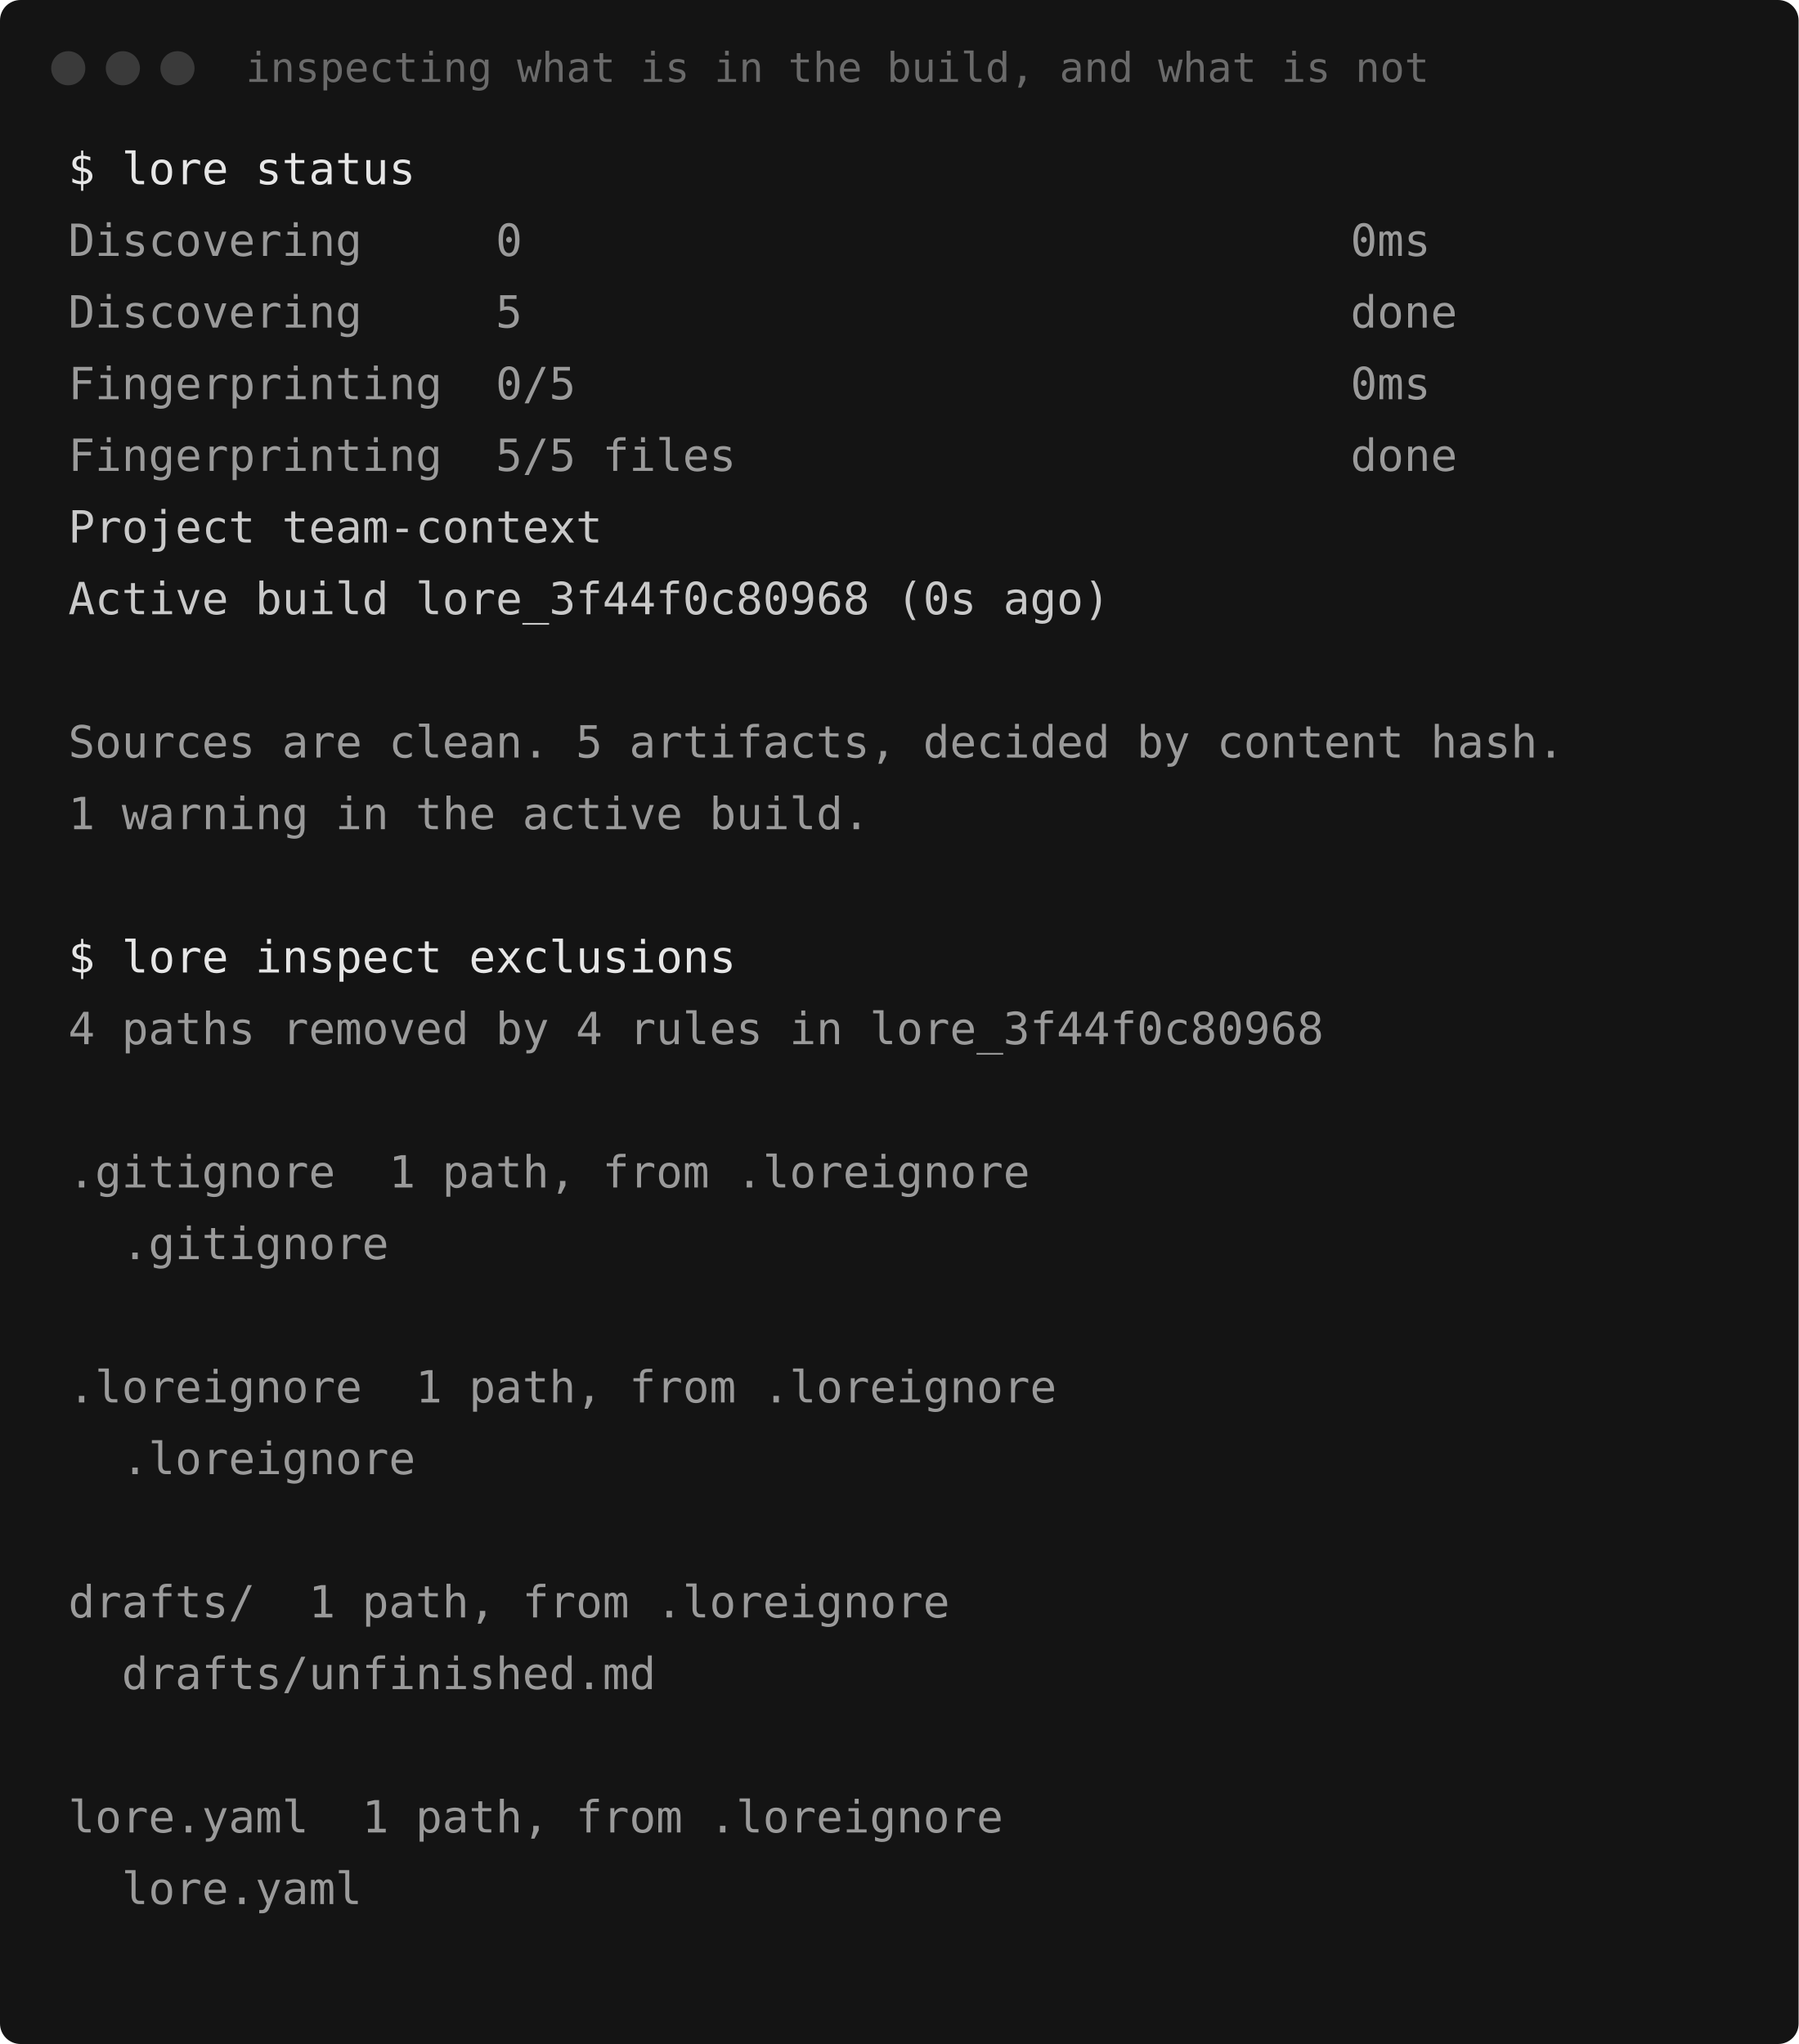
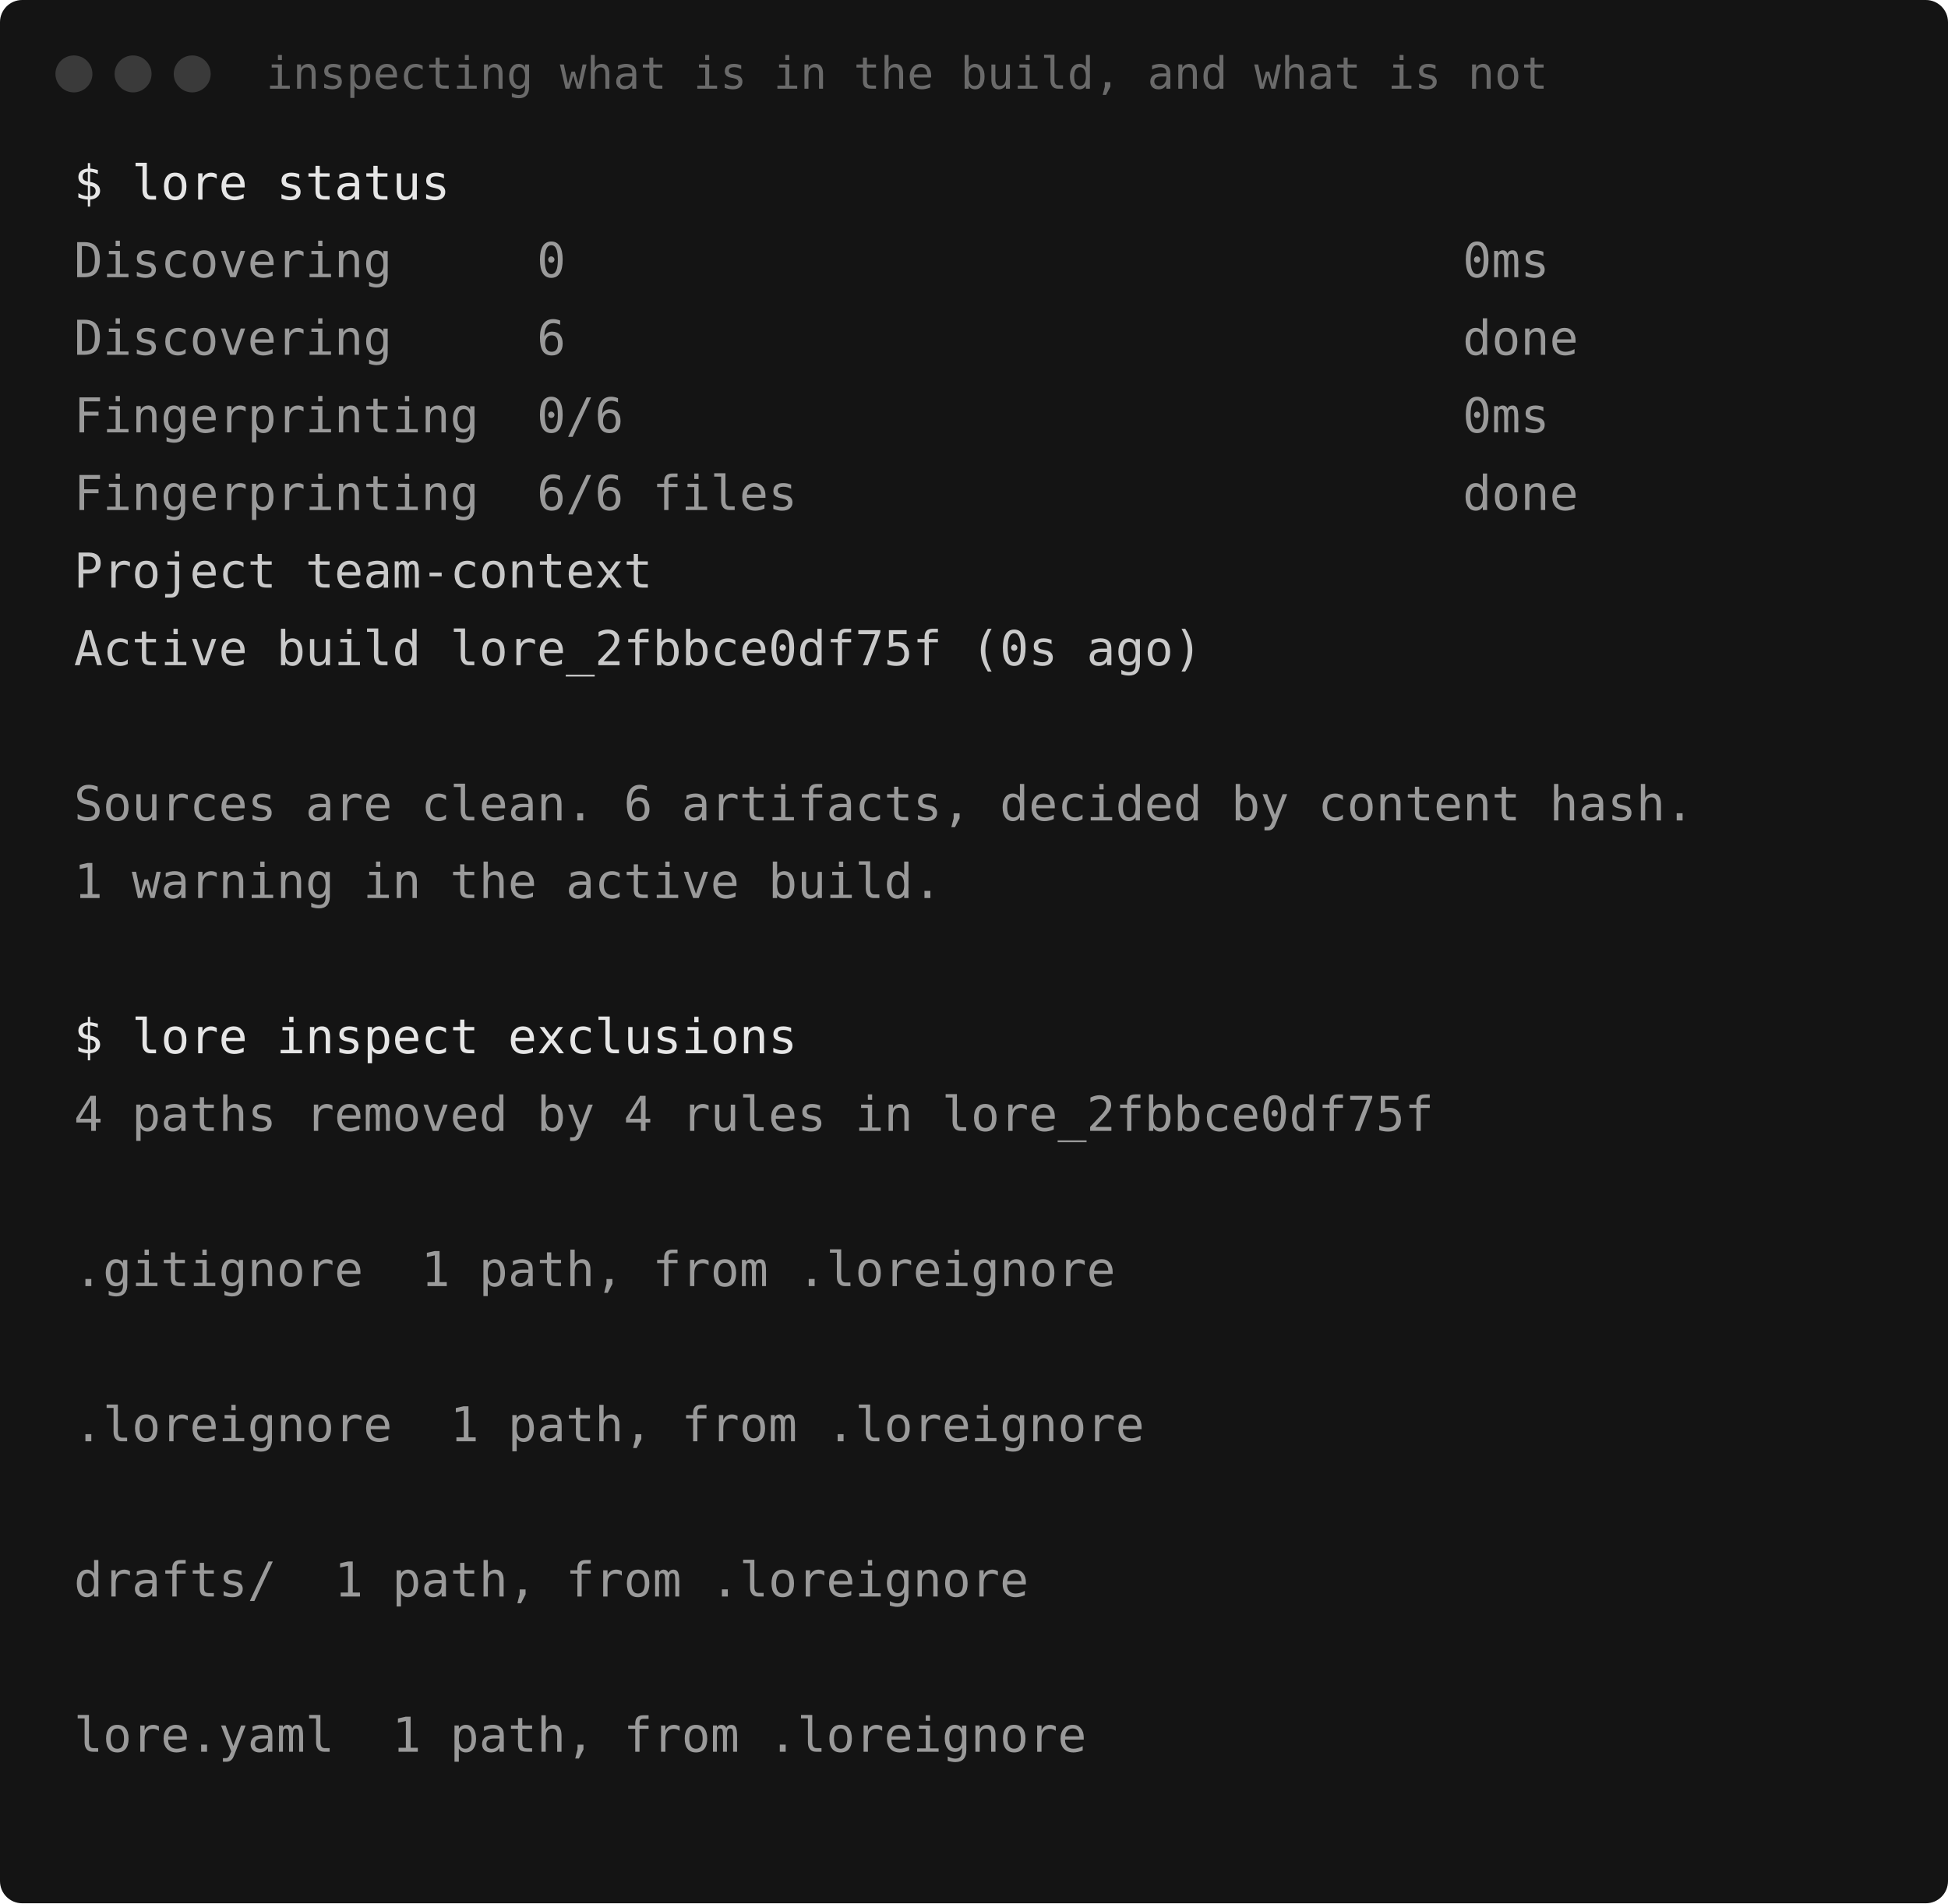
- <svg xmlns="http://www.w3.org/2000/svg" width="527" height="599" viewBox="0 0 527 599" role="img" aria-label="inspecting what is in the build, and what is not">
-   <rect width="527" height="599" rx="6" fill="#141414" />
+ <svg xmlns="http://www.w3.org/2000/svg" width="527" height="515" viewBox="0 0 527 515" role="img" aria-label="inspecting what is in the build, and what is not">
+   <rect width="527" height="515" rx="6" fill="#141414" />
  <circle cx="20" cy="20" r="5" fill="#3a3a3a" />
  <circle cx="36" cy="20" r="5" fill="#3a3a3a" />
  <circle cx="52" cy="20" r="5" fill="#3a3a3a" />
  <text x="72" y="24" fill="#6a6a6a" font-family="ui-monospace, SFMono-Regular, Menlo, monospace" font-size="12">inspecting what is in the build, and what is not</text>
  <g font-family="ui-monospace, SFMono-Regular, Menlo, monospace" font-size="13">
    <text x="20" y="54" fill="#e6e6e6" font-weight="500" xml:space="preserve">$ lore status</text>
    <text x="20" y="75" fill="#9a9a9a" font-weight="400" xml:space="preserve">Discovering     0                               0ms</text>
-     <text x="20" y="96" fill="#9a9a9a" font-weight="400" xml:space="preserve">Discovering     5                               done</text>
-     <text x="20" y="117" fill="#9a9a9a" font-weight="400" xml:space="preserve">Fingerprinting  0/5                             0ms</text>
-     <text x="20" y="138" fill="#9a9a9a" font-weight="400" xml:space="preserve">Fingerprinting  5/5 files                       done</text>
+     <text x="20" y="96" fill="#9a9a9a" font-weight="400" xml:space="preserve">Discovering     6                               done</text>
+     <text x="20" y="117" fill="#9a9a9a" font-weight="400" xml:space="preserve">Fingerprinting  0/6                             0ms</text>
+     <text x="20" y="138" fill="#9a9a9a" font-weight="400" xml:space="preserve">Fingerprinting  6/6 files                       done</text>
    <text x="20" y="159" fill="#c9c9c9" font-weight="400" xml:space="preserve">Project team-context</text>
-     <text x="20" y="180" fill="#c9c9c9" font-weight="400" xml:space="preserve">Active build lore_3f44f0c80968 (0s ago)</text>
+     <text x="20" y="180" fill="#c9c9c9" font-weight="400" xml:space="preserve">Active build lore_2fbbce0df75f (0s ago)</text>
    <text x="20" y="201" fill="#9a9a9a" font-weight="400" xml:space="preserve" />
-     <text x="20" y="222" fill="#9a9a9a" font-weight="400" xml:space="preserve">Sources are clean. 5 artifacts, decided by content hash.</text>
+     <text x="20" y="222" fill="#9a9a9a" font-weight="400" xml:space="preserve">Sources are clean. 6 artifacts, decided by content hash.</text>
    <text x="20" y="243" fill="#9a9a9a" font-weight="400" xml:space="preserve">1 warning in the active build.</text>
    <text x="20" y="264" fill="#9a9a9a" font-weight="400" xml:space="preserve" />
    <text x="20" y="285" fill="#e6e6e6" font-weight="500" xml:space="preserve">$ lore inspect exclusions</text>
-     <text x="20" y="306" fill="#9a9a9a" font-weight="400" xml:space="preserve">4 paths removed by 4 rules in lore_3f44f0c80968</text>
+     <text x="20" y="306" fill="#9a9a9a" font-weight="400" xml:space="preserve">4 paths removed by 4 rules in lore_2fbbce0df75f</text>
    <text x="20" y="327" fill="#9a9a9a" font-weight="400" xml:space="preserve" />
    <text x="20" y="348" fill="#9a9a9a" font-weight="400" xml:space="preserve">.gitignore  1 path, from .loreignore</text>
-     <text x="20" y="369" fill="#9a9a9a" font-weight="400" xml:space="preserve">  .gitignore</text>
-     <text x="20" y="390" fill="#9a9a9a" font-weight="400" xml:space="preserve" />
-     <text x="20" y="411" fill="#9a9a9a" font-weight="400" xml:space="preserve">.loreignore  1 path, from .loreignore</text>
-     <text x="20" y="432" fill="#9a9a9a" font-weight="400" xml:space="preserve">  .loreignore</text>
+     <text x="20" y="369" fill="#9a9a9a" font-weight="400" xml:space="preserve" />
+     <text x="20" y="390" fill="#9a9a9a" font-weight="400" xml:space="preserve">.loreignore  1 path, from .loreignore</text>
+     <text x="20" y="411" fill="#9a9a9a" font-weight="400" xml:space="preserve" />
+     <text x="20" y="432" fill="#9a9a9a" font-weight="400" xml:space="preserve">drafts/  1 path, from .loreignore</text>
    <text x="20" y="453" fill="#9a9a9a" font-weight="400" xml:space="preserve" />
-     <text x="20" y="474" fill="#9a9a9a" font-weight="400" xml:space="preserve">drafts/  1 path, from .loreignore</text>
-     <text x="20" y="495" fill="#9a9a9a" font-weight="400" xml:space="preserve">  drafts/unfinished.md</text>
-     <text x="20" y="516" fill="#9a9a9a" font-weight="400" xml:space="preserve" />
-     <text x="20" y="537" fill="#9a9a9a" font-weight="400" xml:space="preserve">lore.yaml  1 path, from .loreignore</text>
-     <text x="20" y="558" fill="#9a9a9a" font-weight="400" xml:space="preserve">  lore.yaml</text>
+     <text x="20" y="474" fill="#9a9a9a" font-weight="400" xml:space="preserve">lore.yaml  1 path, from .loreignore</text>
  </g>
</svg>
